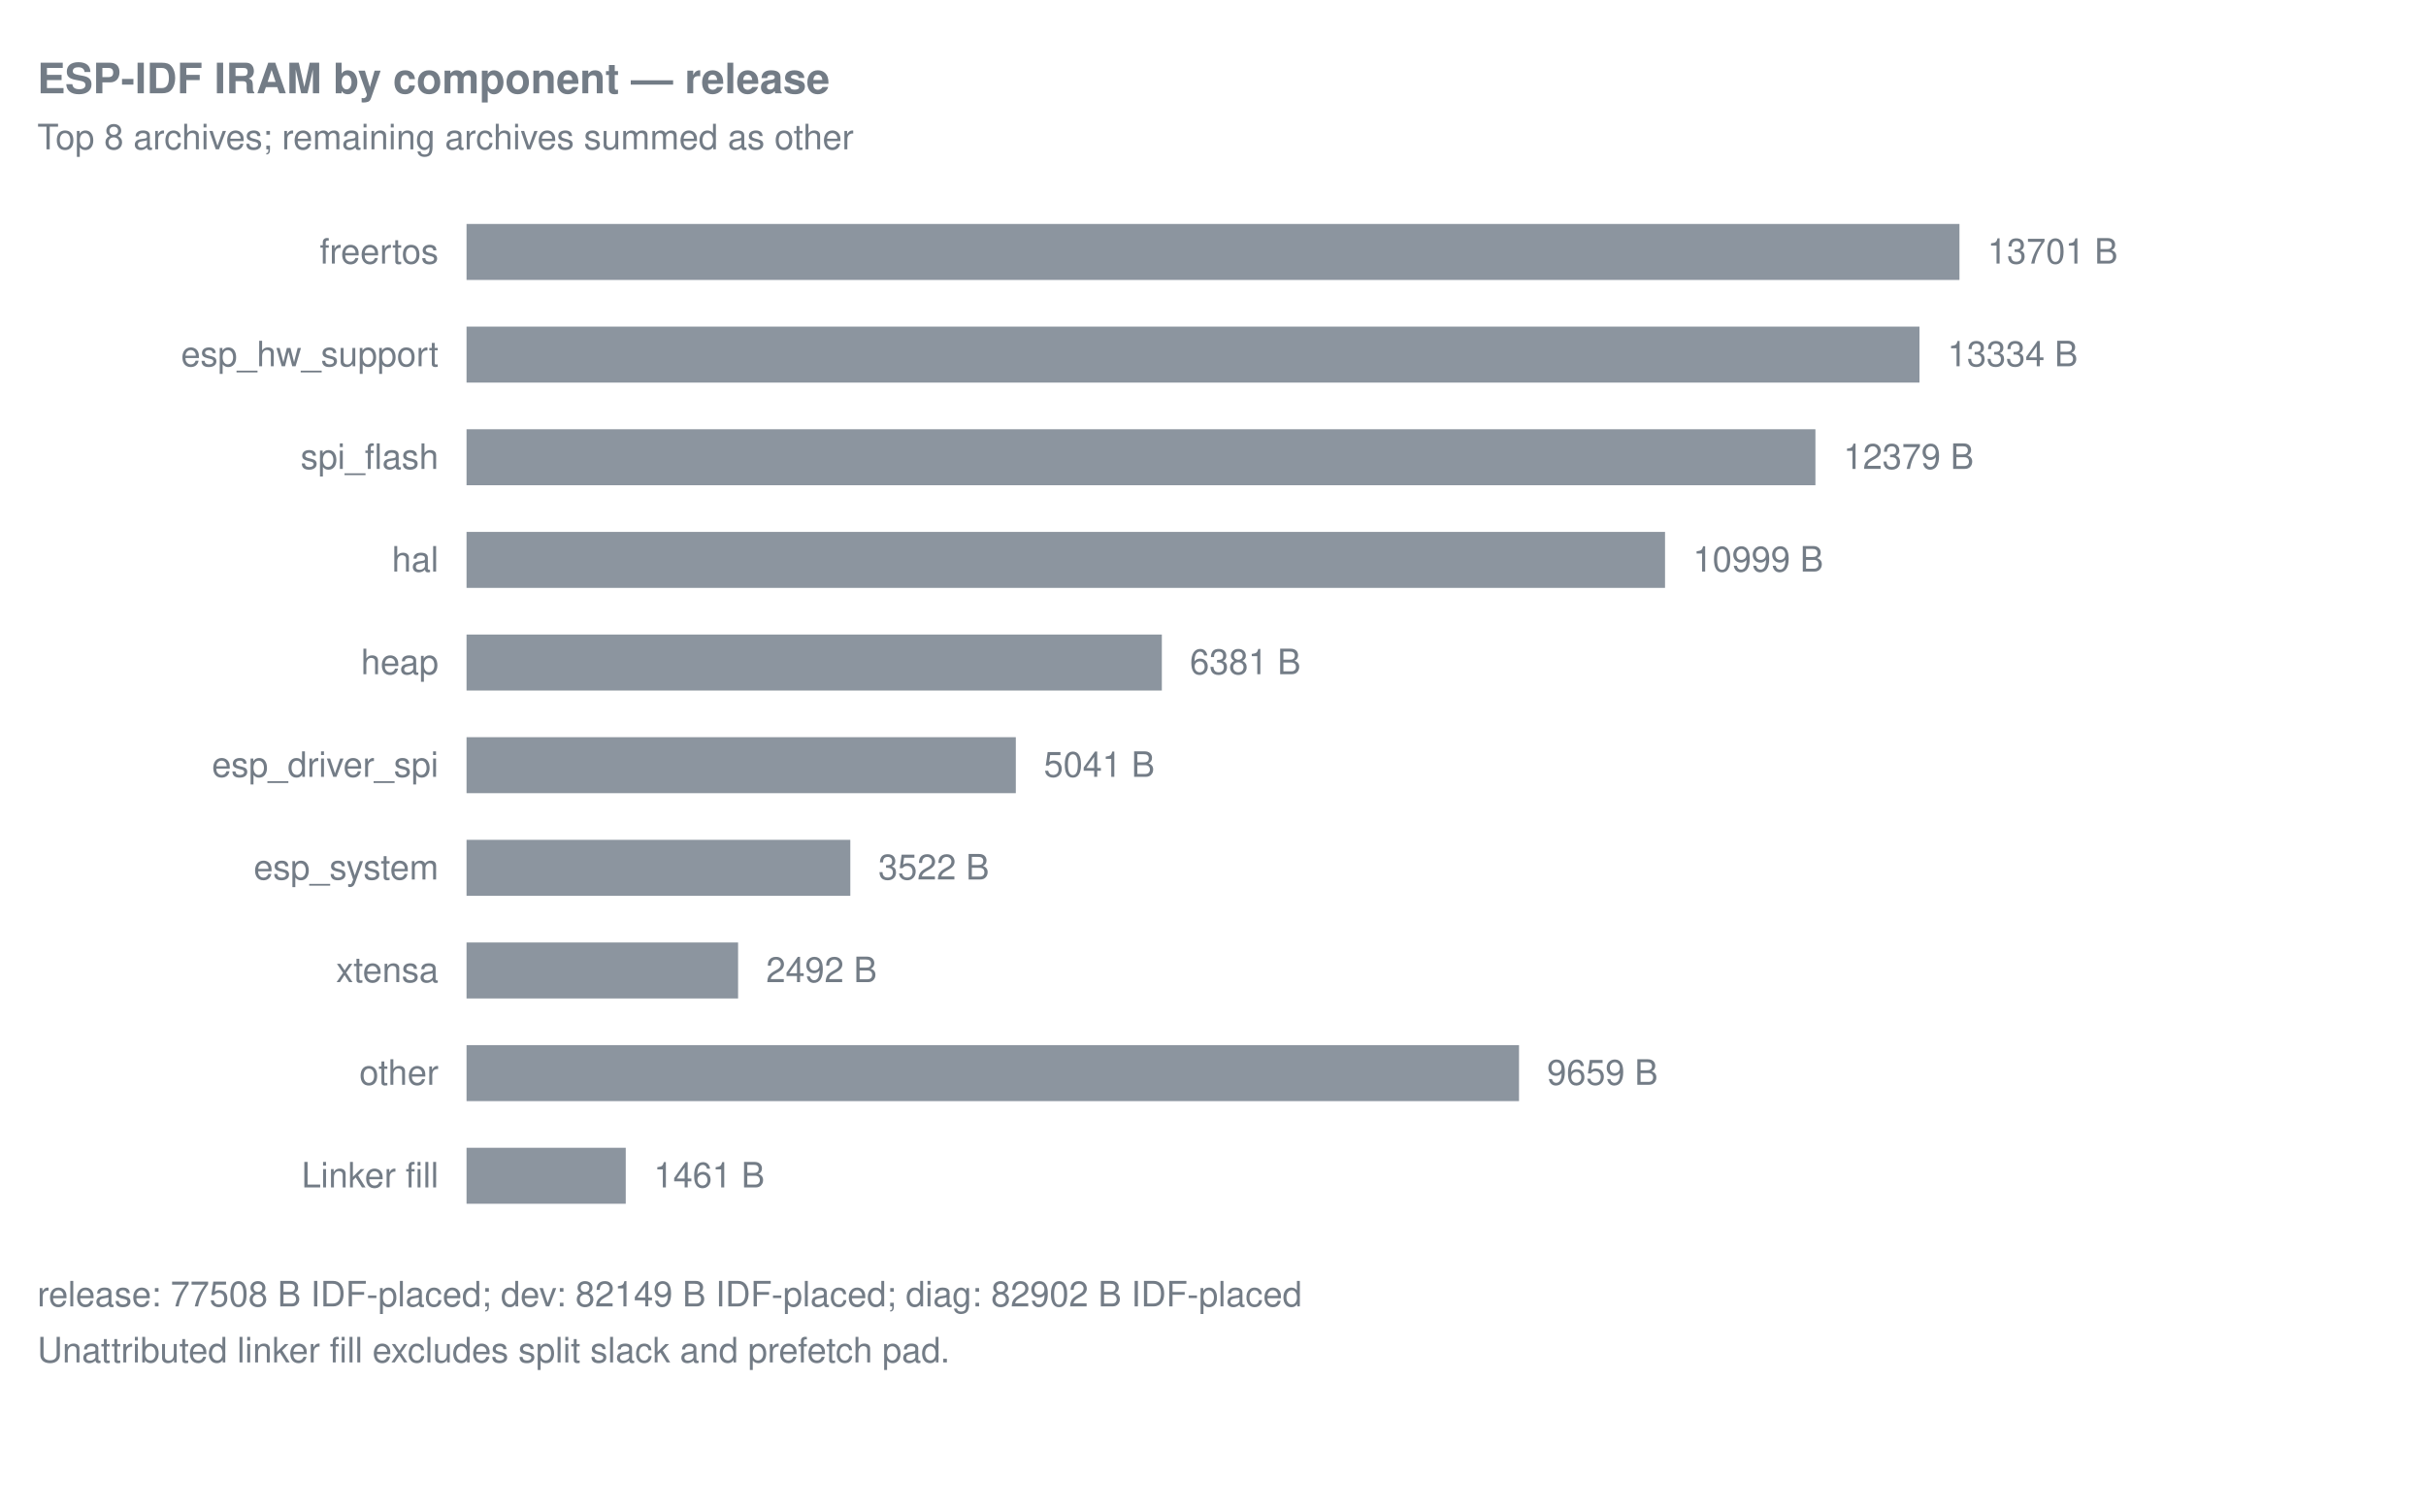
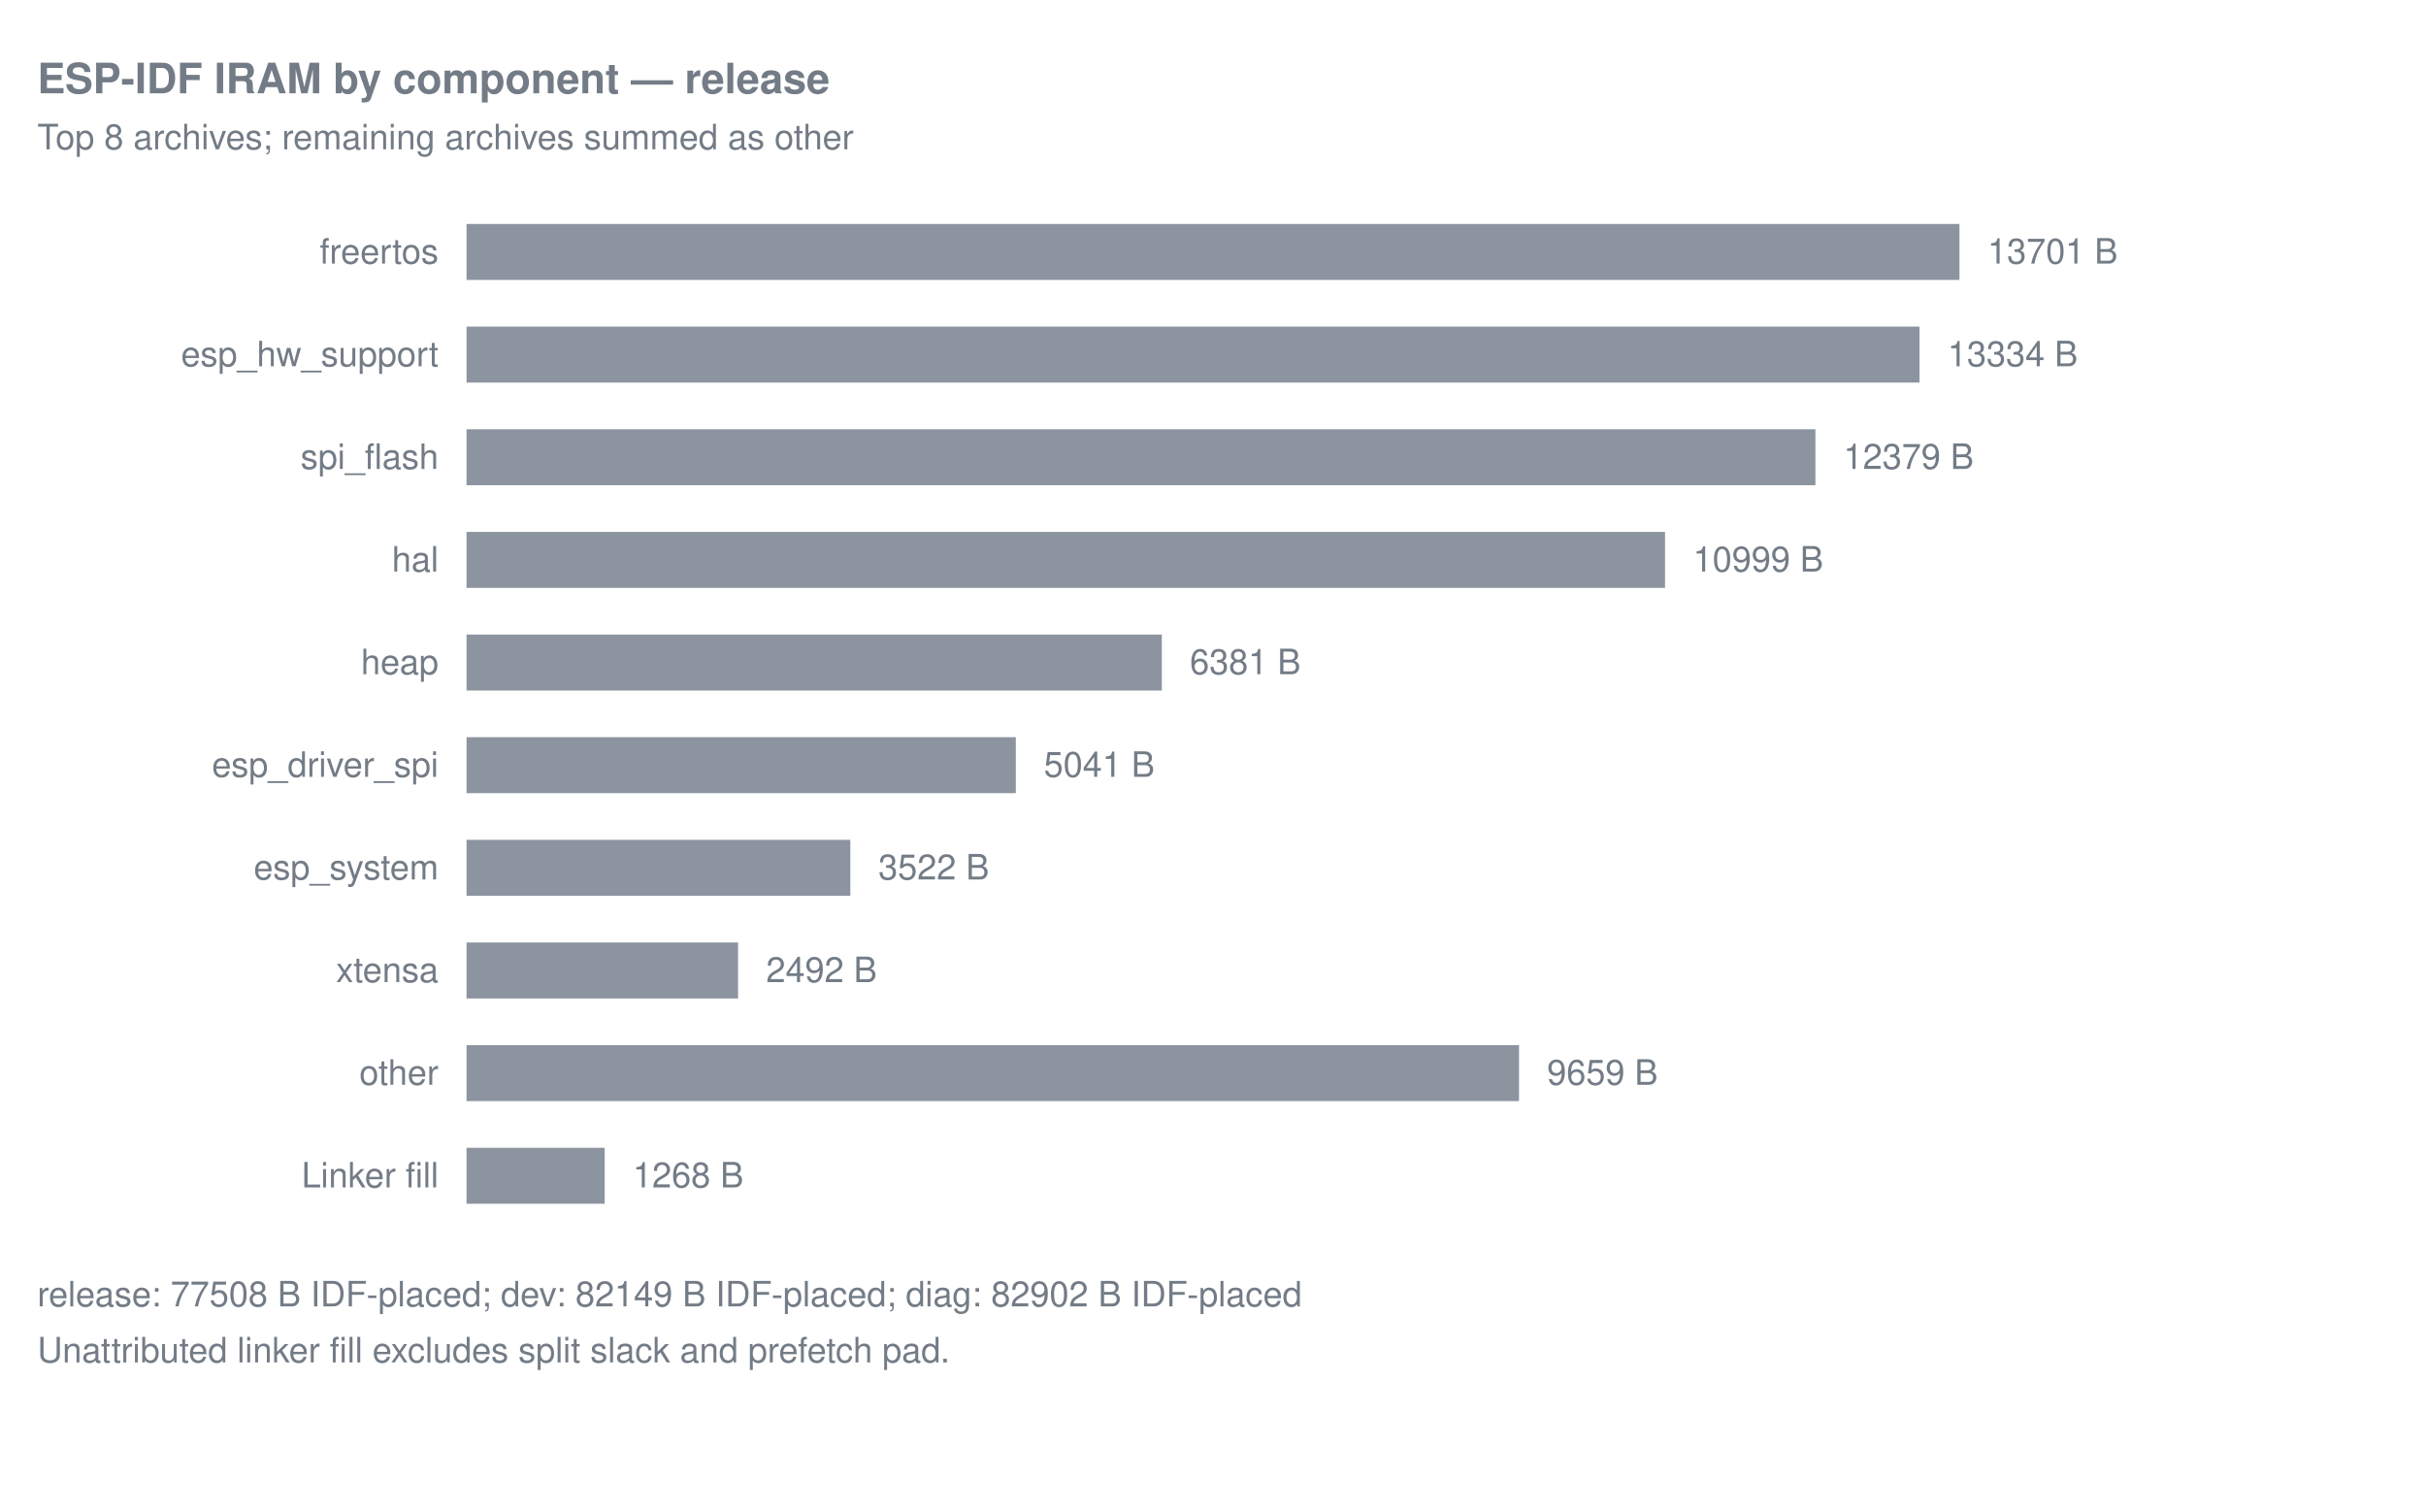
<svg xmlns="http://www.w3.org/2000/svg" width="1040" viewBox="0 0 1040 648" role="img">
  <style>text{fill:#737c86;font-family:-apple-system,Segoe UI,Helvetica,Arial,sans-serif;font-size:15px}.title{font-size:18px;font-weight:600}.note{font-size:12px}.inside{fill:#1f2328}</style>
  <text x="16" y="40" text-anchor="start" class="title">ESP-IDF IRAM by component — release</text>
  <text x="16" y="64" text-anchor="start">Top 8 archives; remaining archives summed as other</text>
  <text x="188" y="113" text-anchor="end">freertos</text>
  <rect x="200.00" y="96" width="640.00" height="24" fill="#8c959f" data-label="freertos" data-bytes="13701" />
  <text x="852.00" y="113" text-anchor="start">13701 B</text>
  <text x="188" y="157" text-anchor="end">esp_hw_support</text>
  <rect x="200.00" y="140" width="622.86" height="24" fill="#8c959f" data-label="esp_hw_support" data-bytes="13334" />
  <text x="834.86" y="157" text-anchor="start">13334 B</text>
  <text x="188" y="201" text-anchor="end">spi_flash</text>
  <rect x="200.00" y="184" width="578.25" height="24" fill="#8c959f" data-label="spi_flash" data-bytes="12379" />
  <text x="790.25" y="201" text-anchor="start">12379 B</text>
  <text x="188" y="245" text-anchor="end">hal</text>
  <rect x="200.00" y="228" width="513.78" height="24" fill="#8c959f" data-label="hal" data-bytes="10999" />
  <text x="725.78" y="245" text-anchor="start">10999 B</text>
  <text x="188" y="289" text-anchor="end">heap</text>
  <rect x="200.00" y="272" width="298.07" height="24" fill="#8c959f" data-label="heap" data-bytes="6381" />
  <text x="510.07" y="289" text-anchor="start">6381 B</text>
  <text x="188" y="333" text-anchor="end">esp_driver_spi</text>
  <rect x="200.00" y="316" width="235.47" height="24" fill="#8c959f" data-label="esp_driver_spi" data-bytes="5041" />
  <text x="447.47" y="333" text-anchor="start">5041 B</text>
  <text x="188" y="377" text-anchor="end">esp_system</text>
  <rect x="200.00" y="360" width="164.52" height="24" fill="#8c959f" data-label="esp_system" data-bytes="3522" />
  <text x="376.52" y="377" text-anchor="start">3522 B</text>
  <text x="188" y="421" text-anchor="end">xtensa</text>
  <rect x="200.00" y="404" width="116.41" height="24" fill="#8c959f" data-label="xtensa" data-bytes="2492" />
  <text x="328.41" y="421" text-anchor="start">2492 B</text>
  <text x="188" y="465" text-anchor="end">other</text>
  <rect x="200.00" y="448" width="451.19" height="24" fill="#8c959f" data-label="other" data-bytes="9659" />
  <text x="663.19" y="465" text-anchor="start">9659 B</text>
  <text x="188" y="509" text-anchor="end">Linker fill</text>
-   <rect x="200.00" y="492" width="68.25" height="24" fill="#8c959f" data-label="Linker fill" data-bytes="1461" />
-   <text x="280.25" y="509" text-anchor="start">1461 B</text>
+   <rect x="200.00" y="492" width="59.23" height="24" fill="#8c959f" data-label="Linker fill" data-bytes="1268" />
+   <text x="271.23" y="509" text-anchor="start">1268 B</text>
  <text x="16" y="560" text-anchor="start">release: 77508 B IDF-placed; dev: 82149 B IDF-placed; diag: 82902 B IDF-placed</text>
  <text x="16" y="584" text-anchor="start">Unattributed linker fill excludes split slack and prefetch pad.</text>
</svg>
